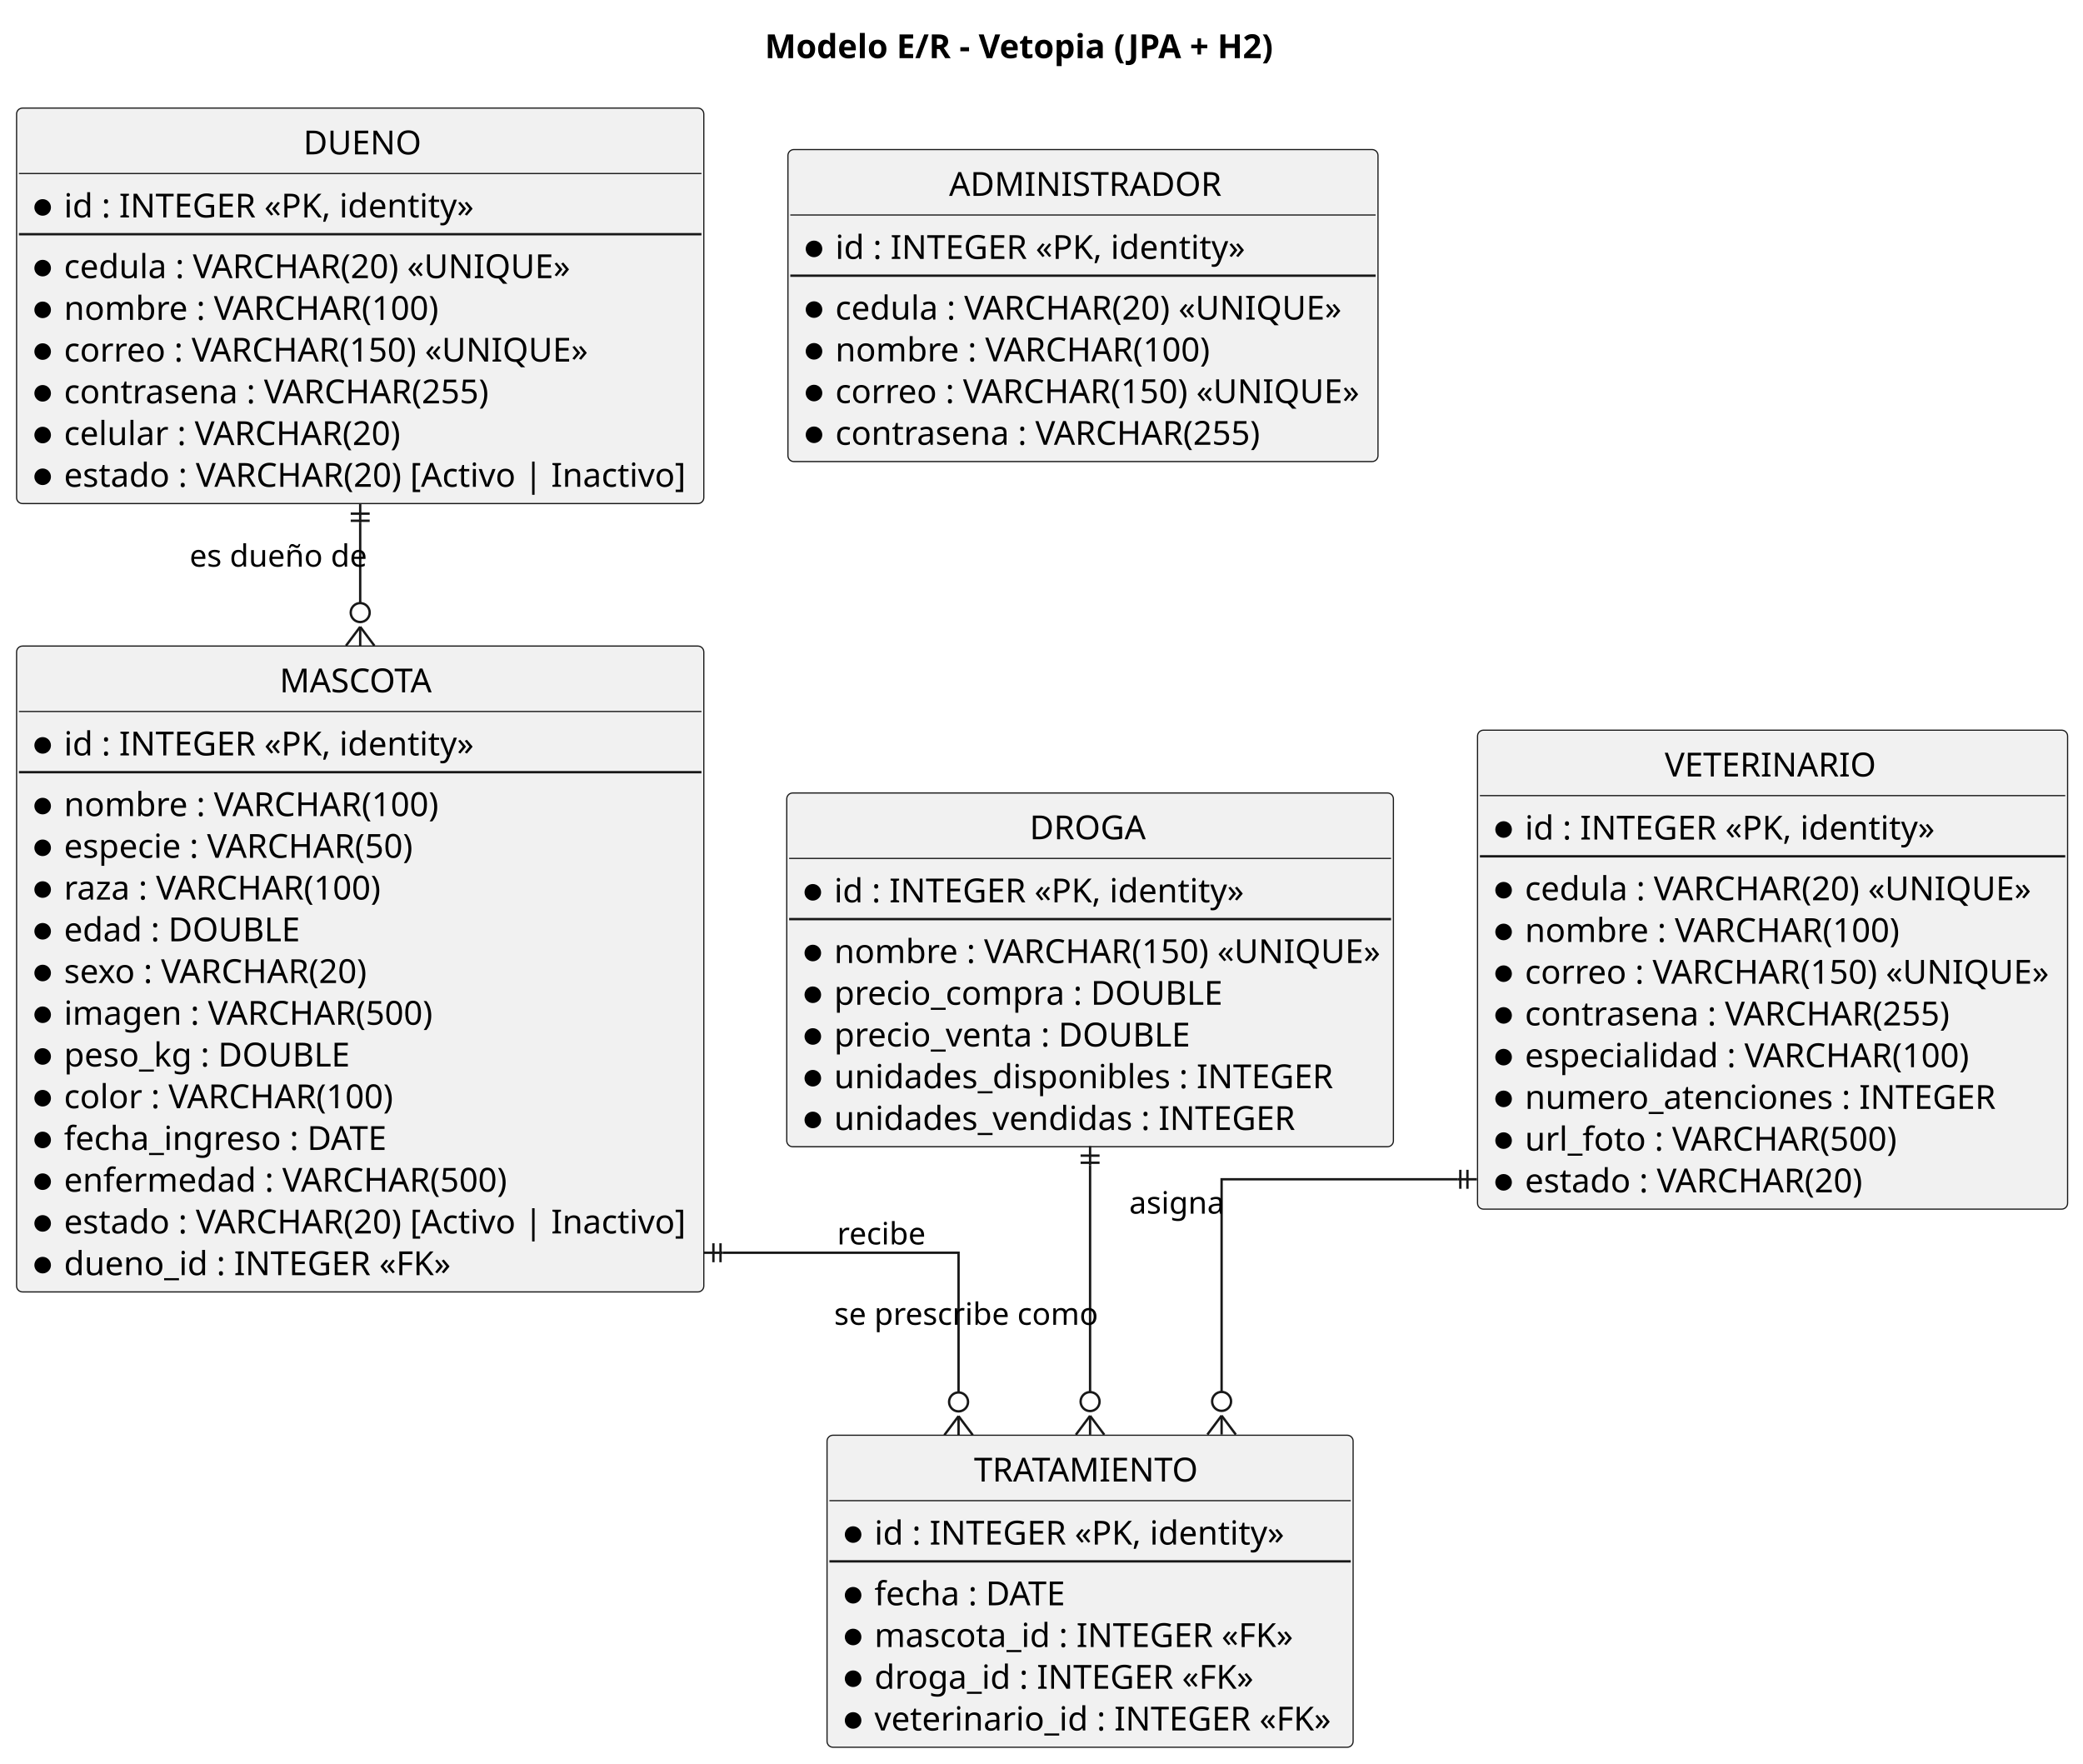
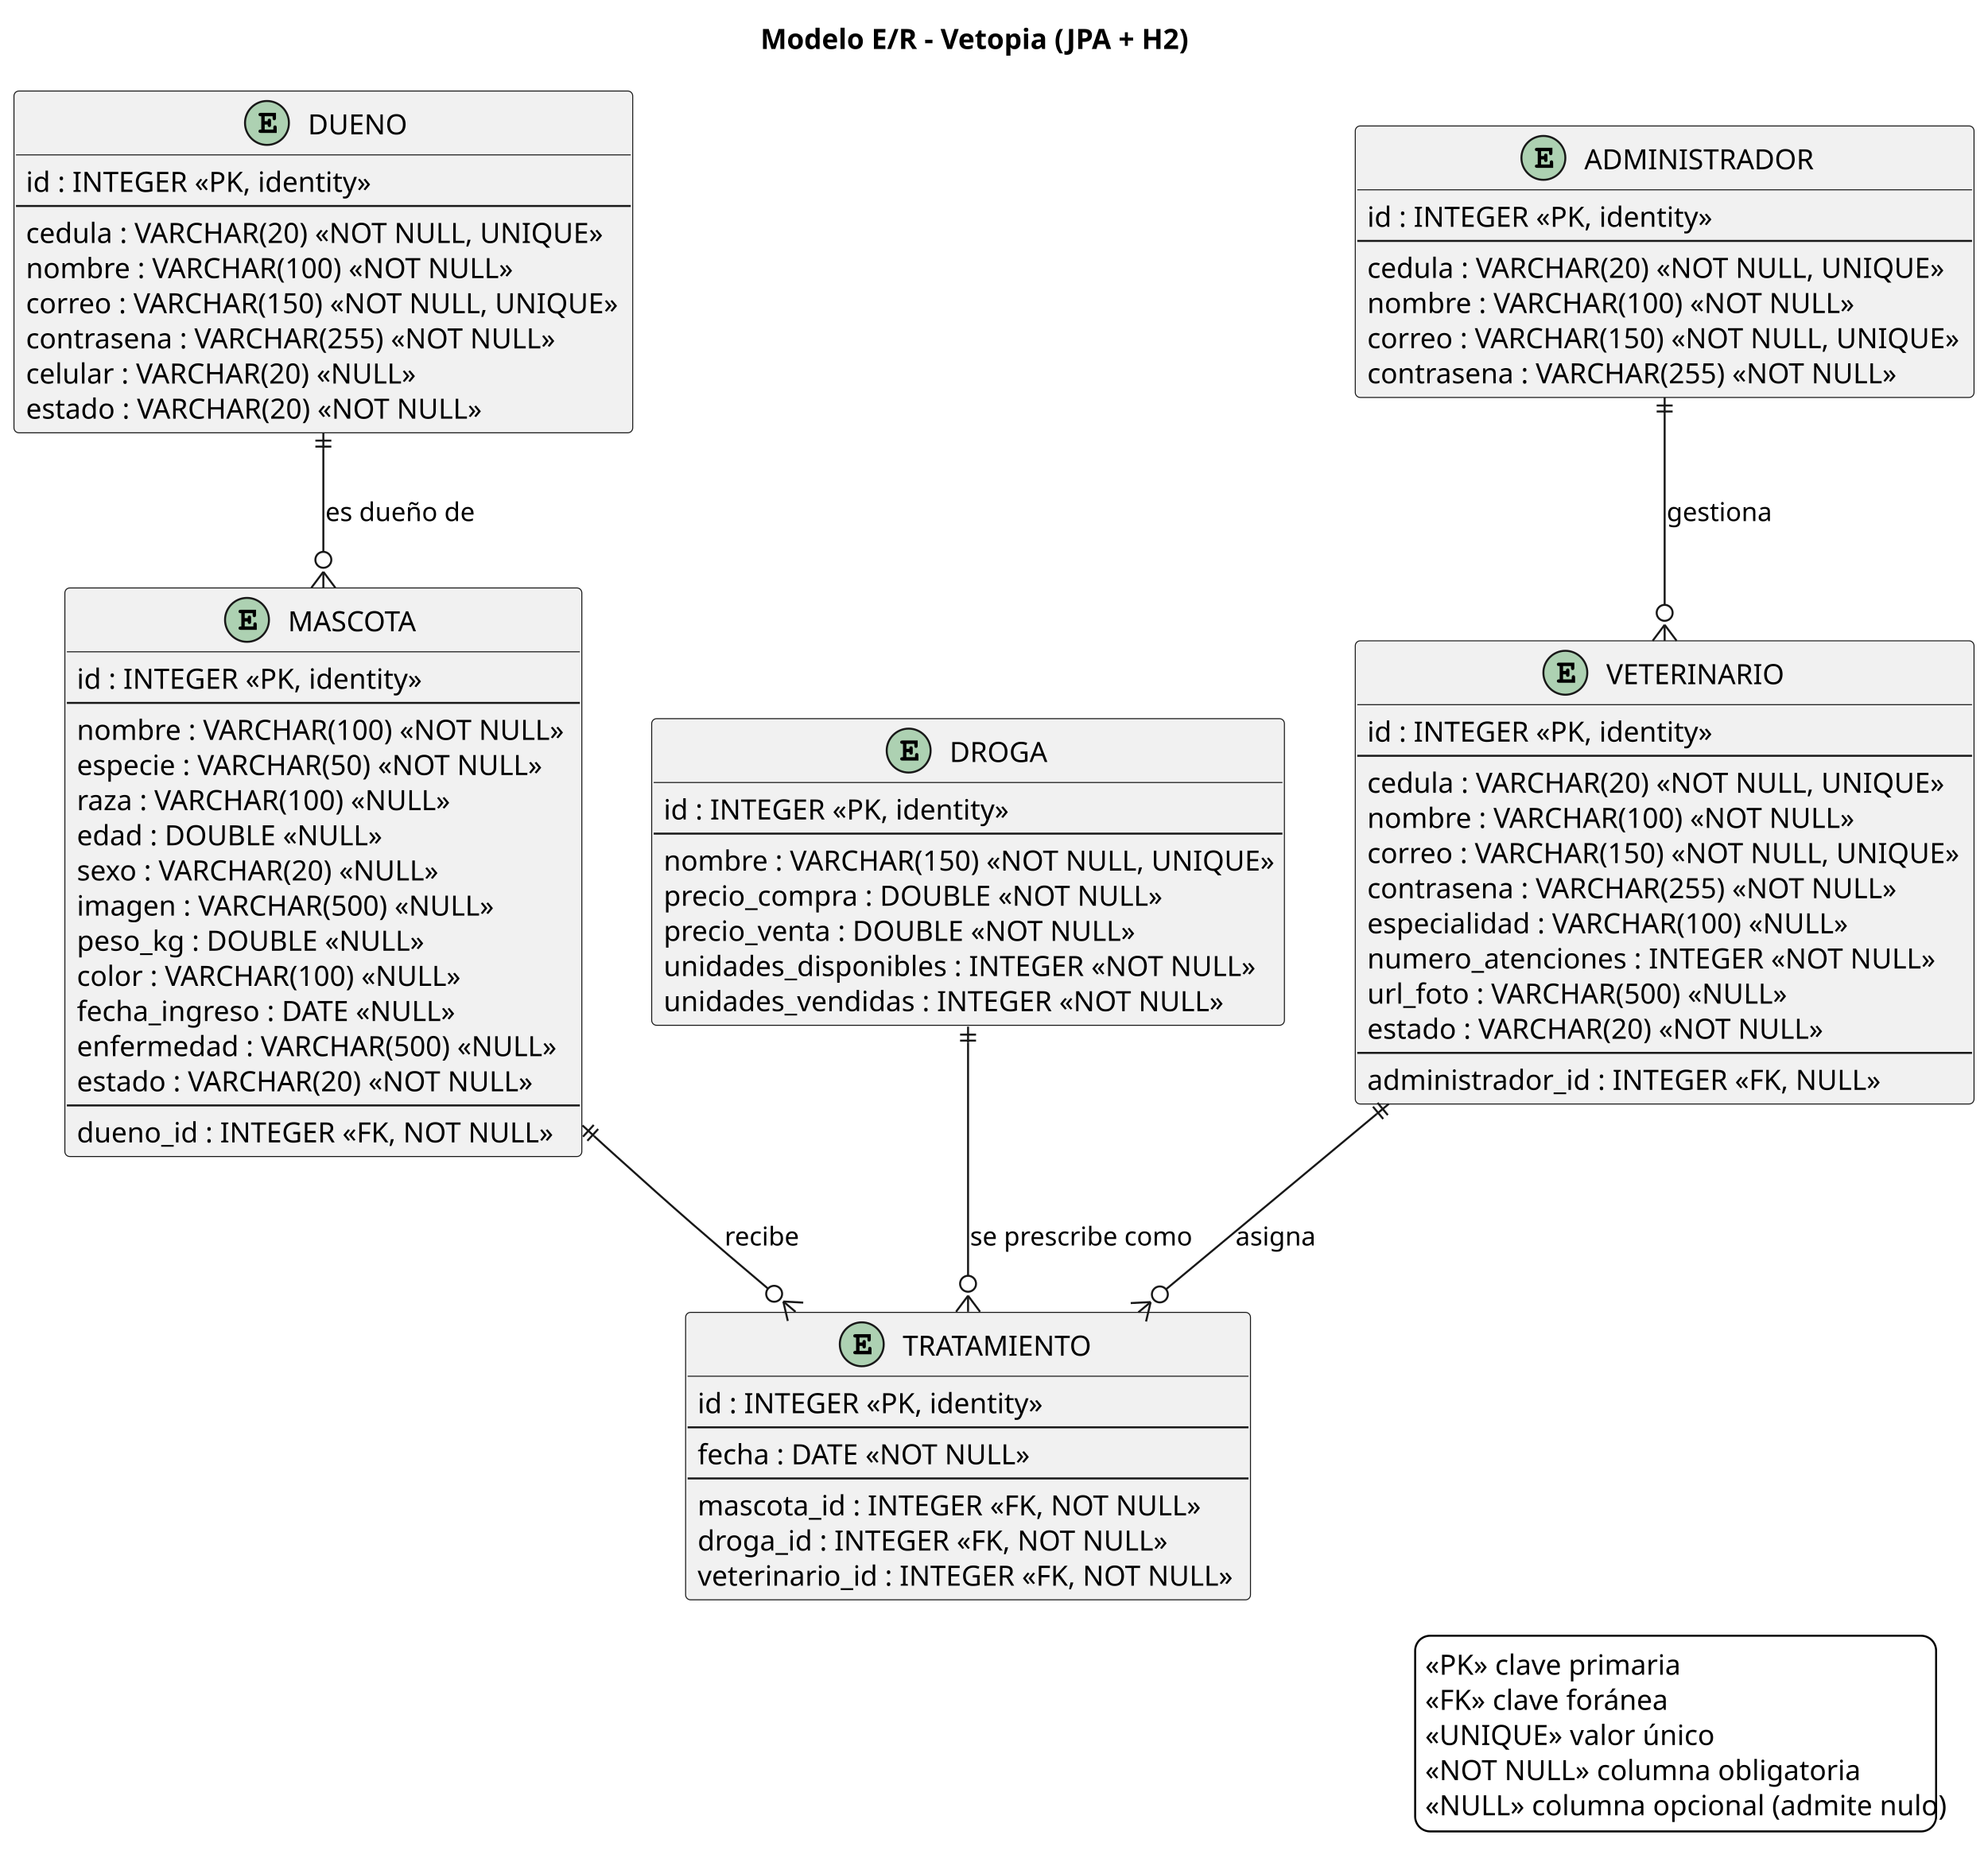
- <svg xmlns="http://www.w3.org/2000/svg" contentStyleType="text/css" height="744px" preserveAspectRatio="none" style="width:879px;height:744px;background:#FFFFFF;" version="1.1" viewBox="0 0 879 744" width="879px" zoomAndPan="magnify">
+ <svg xmlns="http://www.w3.org/2000/svg" contentStyleType="text/css" height="937px" preserveAspectRatio="none" style="width:996px;height:937px;background:#FFFFFF;" version="1.1" viewBox="0 0 996 937" width="996px" zoomAndPan="magnify">
  <defs />
  <g>
-     <text fill="#000000" font-family="sans-serif" font-size="14" font-weight="bold" lengthAdjust="spacing" textLength="220" x="322.75" y="24.533">Modelo E/R - Vetopia (JPA + H2)</text>
+     <text fill="#000000" font-family="sans-serif" font-size="14" font-weight="bold" lengthAdjust="spacing" textLength="220" x="381" y="24.533">Modelo E/R - Vetopia (JPA + H2)</text>
    <g id="elem_dueno">
-       <rect codeLine="11" fill="#F1F1F1" height="166.875" id="dueno" rx="2.5" ry="2.5" style="stroke:#181818;stroke-width:0.5;" width="290" x="7" y="45.609" />
-       <text fill="#000000" font-family="sans-serif" font-size="14" lengthAdjust="spacing" textLength="48" x="128" y="65.143">DUENO</text>
-       <line style="stroke:#181818;stroke-width:0.5;" x1="8" x2="296" y1="73.219" y2="73.219" />
-       <ellipse cx="18" cy="87.523" fill="#000000" rx="3" ry="3" style="stroke:#000000;stroke-width:1.0;" />
-       <text fill="#000000" font-family="sans-serif" font-size="14" lengthAdjust="spacing" textLength="174" x="27" y="91.752">id : INTEGER «PK, identity»</text>
-       <line style="stroke:#181818;stroke-width:1.0;" x1="8" x2="296" y1="98.828" y2="98.828" />
-       <ellipse cx="18" cy="113.133" fill="#000000" rx="3" ry="3" style="stroke:#000000;stroke-width:1.0;" />
-       <text fill="#000000" font-family="sans-serif" font-size="14" lengthAdjust="spacing" textLength="216" x="27" y="117.361">cedula : VARCHAR(20) «UNIQUE»</text>
-       <ellipse cx="18" cy="130.742" fill="#000000" rx="3" ry="3" style="stroke:#000000;stroke-width:1.0;" />
-       <text fill="#000000" font-family="sans-serif" font-size="14" lengthAdjust="spacing" textLength="160" x="27" y="134.971">nombre : VARCHAR(100)</text>
-       <ellipse cx="18" cy="148.352" fill="#000000" rx="3" ry="3" style="stroke:#000000;stroke-width:1.0;" />
-       <text fill="#000000" font-family="sans-serif" font-size="14" lengthAdjust="spacing" textLength="223" x="27" y="152.58">correo : VARCHAR(150) «UNIQUE»</text>
-       <ellipse cx="18" cy="165.961" fill="#000000" rx="3" ry="3" style="stroke:#000000;stroke-width:1.0;" />
-       <text fill="#000000" font-family="sans-serif" font-size="14" lengthAdjust="spacing" textLength="183" x="27" y="170.19">contrasena : VARCHAR(255)</text>
-       <ellipse cx="18" cy="183.57" fill="#000000" rx="3" ry="3" style="stroke:#000000;stroke-width:1.0;" />
-       <text fill="#000000" font-family="sans-serif" font-size="14" lengthAdjust="spacing" textLength="146" x="27" y="187.799">celular : VARCHAR(20)</text>
-       <ellipse cx="18" cy="201.18" fill="#000000" rx="3" ry="3" style="stroke:#000000;stroke-width:1.0;" />
-       <text fill="#000000" font-family="sans-serif" font-size="14" lengthAdjust="spacing" textLength="264" x="27" y="205.408">estado : VARCHAR(20)   [Activo | Inactivo]</text>
+       <rect codeLine="15" fill="#F1F1F1" height="171.266" id="dueno" rx="2.5" ry="2.5" style="stroke:#181818;stroke-width:0.5;" width="310" x="7" y="45.609" />
+       <ellipse cx="133.75" cy="61.609" fill="#ADD1B2" rx="11" ry="11" style="stroke:#181818;stroke-width:1.0;" />
+       <path d="M132.609,62.406 L132.609,64.906 L136.938,64.906 L136.938,63.984 Q136.938,63.375 137.172,63.109 Q137.422,62.844 137.797,62.844 Q138.172,62.844 138.406,63.109 Q138.641,63.375 138.641,63.984 L138.641,66.609 L130.641,66.609 Q130.016,66.609 129.75,66.375 Q129.5,66.141 129.5,65.75 Q129.5,65.375 129.766,65.141 Q130.031,64.906 130.641,64.906 L130.906,64.906 L130.906,58.25 L130.641,58.25 Q130.016,58.25 129.75,58.016 Q129.5,57.781 129.5,57.391 Q129.5,57.016 129.75,56.781 Q130.016,56.547 130.641,56.547 L138.266,56.547 L138.266,59.141 Q138.266,59.75 138.031,60.016 Q137.812,60.266 137.422,60.266 Q137.047,60.266 136.812,60.016 Q136.578,59.75 136.578,59.141 L136.578,58.25 L132.609,58.25 L132.609,60.703 L134.094,60.703 Q134.094,60.047 134.219,59.859 Q134.484,59.453 134.953,59.453 Q135.328,59.453 135.562,59.719 Q135.797,59.969 135.797,60.578 L135.797,62.547 Q135.797,63.094 135.672,63.281 Q135.406,63.672 134.953,63.672 Q134.484,63.672 134.219,63.266 Q134.094,63.078 134.094,62.406 L132.609,62.406 Z " fill="#000000" />
+       <text fill="#000000" font-family="sans-serif" font-size="14" lengthAdjust="spacing" textLength="48" x="154.25" y="67.338">DUENO</text>
+       <line style="stroke:#181818;stroke-width:0.5;" x1="8" x2="316" y1="77.609" y2="77.609" />
+       <text fill="#000000" font-family="sans-serif" font-size="14" lengthAdjust="spacing" textLength="174" x="13" y="96.143">id : INTEGER «PK, identity»</text>
+       <line style="stroke:#181818;stroke-width:1.0;" x1="8" x2="316" y1="103.219" y2="103.219" />
+       <text fill="#000000" font-family="sans-serif" font-size="14" lengthAdjust="spacing" textLength="291" x="13" y="121.752">cedula : VARCHAR(20) «NOT NULL, UNIQUE»</text>
+       <text fill="#000000" font-family="sans-serif" font-size="14" lengthAdjust="spacing" textLength="247" x="13" y="139.361">nombre : VARCHAR(100) «NOT NULL»</text>
+       <text fill="#000000" font-family="sans-serif" font-size="14" lengthAdjust="spacing" textLength="298" x="13" y="156.971">correo : VARCHAR(150) «NOT NULL, UNIQUE»</text>
+       <text fill="#000000" font-family="sans-serif" font-size="14" lengthAdjust="spacing" textLength="270" x="13" y="174.58">contrasena : VARCHAR(255) «NOT NULL»</text>
+       <text fill="#000000" font-family="sans-serif" font-size="14" lengthAdjust="spacing" textLength="200" x="13" y="192.19">celular : VARCHAR(20) «NULL»</text>
+       <text fill="#000000" font-family="sans-serif" font-size="14" lengthAdjust="spacing" textLength="234" x="13" y="209.799">estado : VARCHAR(20) «NOT NULL»</text>
    </g>
    <g id="elem_mascota">
-       <rect codeLine="22" fill="#F1F1F1" height="272.531" id="mascota" rx="2.5" ry="2.5" style="stroke:#181818;stroke-width:0.5;" width="290" x="7" y="272.609" />
-       <text fill="#000000" font-family="sans-serif" font-size="14" lengthAdjust="spacing" textLength="68" x="118" y="292.143">MASCOTA</text>
-       <line style="stroke:#181818;stroke-width:0.5;" x1="8" x2="296" y1="300.219" y2="300.219" />
-       <ellipse cx="18" cy="314.523" fill="#000000" rx="3" ry="3" style="stroke:#000000;stroke-width:1.0;" />
-       <text fill="#000000" font-family="sans-serif" font-size="14" lengthAdjust="spacing" textLength="174" x="27" y="318.752">id : INTEGER «PK, identity»</text>
-       <line style="stroke:#181818;stroke-width:1.0;" x1="8" x2="296" y1="325.828" y2="325.828" />
-       <ellipse cx="18" cy="340.133" fill="#000000" rx="3" ry="3" style="stroke:#000000;stroke-width:1.0;" />
-       <text fill="#000000" font-family="sans-serif" font-size="14" lengthAdjust="spacing" textLength="160" x="27" y="344.361">nombre : VARCHAR(100)</text>
-       <ellipse cx="18" cy="357.742" fill="#000000" rx="3" ry="3" style="stroke:#000000;stroke-width:1.0;" />
-       <text fill="#000000" font-family="sans-serif" font-size="14" lengthAdjust="spacing" textLength="153" x="27" y="361.971">especie : VARCHAR(50)</text>
-       <ellipse cx="18" cy="375.352" fill="#000000" rx="3" ry="3" style="stroke:#000000;stroke-width:1.0;" />
-       <text fill="#000000" font-family="sans-serif" font-size="14" lengthAdjust="spacing" textLength="139" x="27" y="379.58">raza : VARCHAR(100)</text>
-       <ellipse cx="18" cy="392.961" fill="#000000" rx="3" ry="3" style="stroke:#000000;stroke-width:1.0;" />
-       <text fill="#000000" font-family="sans-serif" font-size="14" lengthAdjust="spacing" textLength="100" x="27" y="397.19">edad : DOUBLE</text>
-       <ellipse cx="18" cy="410.57" fill="#000000" rx="3" ry="3" style="stroke:#000000;stroke-width:1.0;" />
-       <text fill="#000000" font-family="sans-serif" font-size="14" lengthAdjust="spacing" textLength="133" x="27" y="414.799">sexo : VARCHAR(20)</text>
-       <ellipse cx="18" cy="428.18" fill="#000000" rx="3" ry="3" style="stroke:#000000;stroke-width:1.0;" />
-       <text fill="#000000" font-family="sans-serif" font-size="14" lengthAdjust="spacing" textLength="158" x="27" y="432.408">imagen : VARCHAR(500)</text>
-       <ellipse cx="18" cy="445.789" fill="#000000" rx="3" ry="3" style="stroke:#000000;stroke-width:1.0;" />
-       <text fill="#000000" font-family="sans-serif" font-size="14" lengthAdjust="spacing" textLength="122" x="27" y="450.018">peso_kg : DOUBLE</text>
-       <ellipse cx="18" cy="463.398" fill="#000000" rx="3" ry="3" style="stroke:#000000;stroke-width:1.0;" />
-       <text fill="#000000" font-family="sans-serif" font-size="14" lengthAdjust="spacing" textLength="143" x="27" y="467.627">color : VARCHAR(100)</text>
-       <ellipse cx="18" cy="481.008" fill="#000000" rx="3" ry="3" style="stroke:#000000;stroke-width:1.0;" />
-       <text fill="#000000" font-family="sans-serif" font-size="14" lengthAdjust="spacing" textLength="139" x="27" y="485.236">fecha_ingreso : DATE</text>
-       <ellipse cx="18" cy="498.617" fill="#000000" rx="3" ry="3" style="stroke:#000000;stroke-width:1.0;" />
-       <text fill="#000000" font-family="sans-serif" font-size="14" lengthAdjust="spacing" textLength="188" x="27" y="502.846">enfermedad : VARCHAR(500)</text>
-       <ellipse cx="18" cy="516.227" fill="#000000" rx="3" ry="3" style="stroke:#000000;stroke-width:1.0;" />
-       <text fill="#000000" font-family="sans-serif" font-size="14" lengthAdjust="spacing" textLength="264" x="27" y="520.455">estado : VARCHAR(20)   [Activo | Inactivo]</text>
-       <ellipse cx="18" cy="533.836" fill="#000000" rx="3" ry="3" style="stroke:#000000;stroke-width:1.0;" />
-       <text fill="#000000" font-family="sans-serif" font-size="14" lengthAdjust="spacing" textLength="169" x="27" y="538.064">dueno_id : INTEGER «FK»</text>
+       <rect codeLine="26" fill="#F1F1F1" height="284.922" id="mascota" rx="2.5" ry="2.5" style="stroke:#181818;stroke-width:0.5;" width="259" x="32.5" y="294.609" />
+       <ellipse cx="123.75" cy="310.609" fill="#ADD1B2" rx="11" ry="11" style="stroke:#181818;stroke-width:1.0;" />
+       <path d="M122.609,311.406 L122.609,313.906 L126.938,313.906 L126.938,312.984 Q126.938,312.375 127.172,312.109 Q127.422,311.844 127.797,311.844 Q128.172,311.844 128.406,312.109 Q128.641,312.375 128.641,312.984 L128.641,315.609 L120.641,315.609 Q120.016,315.609 119.75,315.375 Q119.5,315.141 119.5,314.75 Q119.5,314.375 119.766,314.141 Q120.031,313.906 120.641,313.906 L120.906,313.906 L120.906,307.25 L120.641,307.25 Q120.016,307.25 119.75,307.016 Q119.5,306.781 119.5,306.391 Q119.5,306.016 119.75,305.781 Q120.016,305.547 120.641,305.547 L128.266,305.547 L128.266,308.141 Q128.266,308.75 128.031,309.016 Q127.812,309.266 127.422,309.266 Q127.047,309.266 126.812,309.016 Q126.578,308.75 126.578,308.141 L126.578,307.25 L122.609,307.25 L122.609,309.703 L124.094,309.703 Q124.094,309.047 124.219,308.859 Q124.484,308.453 124.953,308.453 Q125.328,308.453 125.562,308.719 Q125.797,308.969 125.797,309.578 L125.797,311.547 Q125.797,312.094 125.672,312.281 Q125.406,312.672 124.953,312.672 Q124.484,312.672 124.219,312.266 Q124.094,312.078 124.094,311.406 L122.609,311.406 Z " fill="#000000" />
+       <text fill="#000000" font-family="sans-serif" font-size="14" lengthAdjust="spacing" textLength="68" x="144.25" y="316.338">MASCOTA</text>
+       <line style="stroke:#181818;stroke-width:0.5;" x1="33.5" x2="290.5" y1="326.609" y2="326.609" />
+       <text fill="#000000" font-family="sans-serif" font-size="14" lengthAdjust="spacing" textLength="174" x="38.5" y="345.143">id : INTEGER «PK, identity»</text>
+       <line style="stroke:#181818;stroke-width:1.0;" x1="33.5" x2="290.5" y1="352.219" y2="352.219" />
+       <text fill="#000000" font-family="sans-serif" font-size="14" lengthAdjust="spacing" textLength="247" x="38.5" y="370.752">nombre : VARCHAR(100) «NOT NULL»</text>
+       <text fill="#000000" font-family="sans-serif" font-size="14" lengthAdjust="spacing" textLength="240" x="38.5" y="388.361">especie : VARCHAR(50) «NOT NULL»</text>
+       <text fill="#000000" font-family="sans-serif" font-size="14" lengthAdjust="spacing" textLength="193" x="38.5" y="405.971">raza : VARCHAR(100) «NULL»</text>
+       <text fill="#000000" font-family="sans-serif" font-size="14" lengthAdjust="spacing" textLength="154" x="38.5" y="423.58">edad : DOUBLE «NULL»</text>
+       <text fill="#000000" font-family="sans-serif" font-size="14" lengthAdjust="spacing" textLength="187" x="38.5" y="441.19">sexo : VARCHAR(20) «NULL»</text>
+       <text fill="#000000" font-family="sans-serif" font-size="14" lengthAdjust="spacing" textLength="212" x="38.5" y="458.799">imagen : VARCHAR(500) «NULL»</text>
+       <text fill="#000000" font-family="sans-serif" font-size="14" lengthAdjust="spacing" textLength="176" x="38.5" y="476.408">peso_kg : DOUBLE «NULL»</text>
+       <text fill="#000000" font-family="sans-serif" font-size="14" lengthAdjust="spacing" textLength="197" x="38.5" y="494.018">color : VARCHAR(100) «NULL»</text>
+       <text fill="#000000" font-family="sans-serif" font-size="14" lengthAdjust="spacing" textLength="193" x="38.5" y="511.627">fecha_ingreso : DATE «NULL»</text>
+       <text fill="#000000" font-family="sans-serif" font-size="14" lengthAdjust="spacing" textLength="242" x="38.5" y="529.236">enfermedad : VARCHAR(500) «NULL»</text>
+       <text fill="#000000" font-family="sans-serif" font-size="14" lengthAdjust="spacing" textLength="234" x="38.5" y="546.846">estado : VARCHAR(20) «NOT NULL»</text>
+       <line style="stroke:#181818;stroke-width:1.0;" x1="33.5" x2="290.5" y1="553.922" y2="553.922" />
+       <text fill="#000000" font-family="sans-serif" font-size="14" lengthAdjust="spacing" textLength="244" x="38.5" y="572.455">dueno_id : INTEGER «FK, NOT NULL»</text>
    </g>
    <g id="elem_tratamiento">
-       <rect codeLine="39" fill="#F1F1F1" height="131.656" id="tratamiento" rx="2.5" ry="2.5" style="stroke:#181818;stroke-width:0.5;" width="222" x="349" y="605.609" />
-       <text fill="#000000" font-family="sans-serif" font-size="14" lengthAdjust="spacing" textLength="98" x="411" y="625.143">TRATAMIENTO</text>
-       <line style="stroke:#181818;stroke-width:0.5;" x1="350" x2="570" y1="633.219" y2="633.219" />
-       <ellipse cx="360" cy="647.523" fill="#000000" rx="3" ry="3" style="stroke:#000000;stroke-width:1.0;" />
-       <text fill="#000000" font-family="sans-serif" font-size="14" lengthAdjust="spacing" textLength="174" x="369" y="651.752">id : INTEGER «PK, identity»</text>
-       <line style="stroke:#181818;stroke-width:1.0;" x1="350" x2="570" y1="658.828" y2="658.828" />
-       <ellipse cx="360" cy="673.133" fill="#000000" rx="3" ry="3" style="stroke:#000000;stroke-width:1.0;" />
-       <text fill="#000000" font-family="sans-serif" font-size="14" lengthAdjust="spacing" textLength="84" x="369" y="677.361">fecha : DATE</text>
-       <ellipse cx="360" cy="690.742" fill="#000000" rx="3" ry="3" style="stroke:#000000;stroke-width:1.0;" />
-       <text fill="#000000" font-family="sans-serif" font-size="14" lengthAdjust="spacing" textLength="182" x="369" y="694.971">mascota_id : INTEGER «FK»</text>
-       <ellipse cx="360" cy="708.352" fill="#000000" rx="3" ry="3" style="stroke:#000000;stroke-width:1.0;" />
-       <text fill="#000000" font-family="sans-serif" font-size="14" lengthAdjust="spacing" textLength="166" x="369" y="712.58">droga_id : INTEGER «FK»</text>
-       <ellipse cx="360" cy="725.961" fill="#000000" rx="3" ry="3" style="stroke:#000000;stroke-width:1.0;" />
-       <text fill="#000000" font-family="sans-serif" font-size="14" lengthAdjust="spacing" textLength="196" x="369" y="730.189">veterinario_id : INTEGER «FK»</text>
+       <rect codeLine="44" fill="#F1F1F1" height="144.047" id="tratamiento" rx="2.5" ry="2.5" style="stroke:#181818;stroke-width:0.5;" width="283" x="343.5" y="657.609" />
+       <ellipse cx="431.75" cy="673.609" fill="#ADD1B2" rx="11" ry="11" style="stroke:#181818;stroke-width:1.0;" />
+       <path d="M430.609,674.406 L430.609,676.906 L434.938,676.906 L434.938,675.984 Q434.938,675.375 435.172,675.109 Q435.422,674.844 435.797,674.844 Q436.172,674.844 436.406,675.109 Q436.641,675.375 436.641,675.984 L436.641,678.609 L428.641,678.609 Q428.016,678.609 427.75,678.375 Q427.5,678.141 427.5,677.75 Q427.5,677.375 427.766,677.141 Q428.031,676.906 428.641,676.906 L428.906,676.906 L428.906,670.25 L428.641,670.25 Q428.016,670.25 427.75,670.016 Q427.5,669.781 427.5,669.391 Q427.5,669.016 427.75,668.781 Q428.016,668.547 428.641,668.547 L436.266,668.547 L436.266,671.141 Q436.266,671.75 436.031,672.016 Q435.812,672.266 435.422,672.266 Q435.047,672.266 434.812,672.016 Q434.578,671.75 434.578,671.141 L434.578,670.25 L430.609,670.25 L430.609,672.703 L432.094,672.703 Q432.094,672.047 432.219,671.859 Q432.484,671.453 432.953,671.453 Q433.328,671.453 433.562,671.719 Q433.797,671.969 433.797,672.578 L433.797,674.547 Q433.797,675.094 433.672,675.281 Q433.406,675.672 432.953,675.672 Q432.484,675.672 432.219,675.266 Q432.094,675.078 432.094,674.406 L430.609,674.406 Z " fill="#000000" />
+       <text fill="#000000" font-family="sans-serif" font-size="14" lengthAdjust="spacing" textLength="98" x="452.25" y="679.338">TRATAMIENTO</text>
+       <line style="stroke:#181818;stroke-width:0.5;" x1="344.5" x2="625.5" y1="689.609" y2="689.609" />
+       <text fill="#000000" font-family="sans-serif" font-size="14" lengthAdjust="spacing" textLength="174" x="349.5" y="708.143">id : INTEGER «PK, identity»</text>
+       <line style="stroke:#181818;stroke-width:1.0;" x1="344.5" x2="625.5" y1="715.219" y2="715.219" />
+       <text fill="#000000" font-family="sans-serif" font-size="14" lengthAdjust="spacing" textLength="171" x="349.5" y="733.752">fecha : DATE «NOT NULL»</text>
+       <line style="stroke:#181818;stroke-width:1.0;" x1="344.5" x2="625.5" y1="740.828" y2="740.828" />
+       <text fill="#000000" font-family="sans-serif" font-size="14" lengthAdjust="spacing" textLength="257" x="349.5" y="759.361">mascota_id : INTEGER «FK, NOT NULL»</text>
+       <text fill="#000000" font-family="sans-serif" font-size="14" lengthAdjust="spacing" textLength="241" x="349.5" y="776.971">droga_id : INTEGER «FK, NOT NULL»</text>
+       <text fill="#000000" font-family="sans-serif" font-size="14" lengthAdjust="spacing" textLength="271" x="349.5" y="794.58">veterinario_id : INTEGER «FK, NOT NULL»</text>
    </g>
    <g id="elem_droga">
-       <rect codeLine="48" fill="#F1F1F1" height="149.266" id="droga" rx="2.5" ry="2.5" style="stroke:#181818;stroke-width:0.5;" width="256" x="332" y="334.609" />
-       <text fill="#000000" font-family="sans-serif" font-size="14" lengthAdjust="spacing" textLength="51" x="434.5" y="354.143">DROGA</text>
-       <line style="stroke:#181818;stroke-width:0.5;" x1="333" x2="587" y1="362.219" y2="362.219" />
-       <ellipse cx="343" cy="376.523" fill="#000000" rx="3" ry="3" style="stroke:#000000;stroke-width:1.0;" />
-       <text fill="#000000" font-family="sans-serif" font-size="14" lengthAdjust="spacing" textLength="174" x="352" y="380.752">id : INTEGER «PK, identity»</text>
-       <line style="stroke:#181818;stroke-width:1.0;" x1="333" x2="587" y1="387.828" y2="387.828" />
-       <ellipse cx="343" cy="402.133" fill="#000000" rx="3" ry="3" style="stroke:#000000;stroke-width:1.0;" />
-       <text fill="#000000" font-family="sans-serif" font-size="14" lengthAdjust="spacing" textLength="230" x="352" y="406.361">nombre : VARCHAR(150) «UNIQUE»</text>
-       <ellipse cx="343" cy="419.742" fill="#000000" rx="3" ry="3" style="stroke:#000000;stroke-width:1.0;" />
-       <text fill="#000000" font-family="sans-serif" font-size="14" lengthAdjust="spacing" textLength="162" x="352" y="423.971">precio_compra : DOUBLE</text>
-       <ellipse cx="343" cy="437.352" fill="#000000" rx="3" ry="3" style="stroke:#000000;stroke-width:1.0;" />
-       <text fill="#000000" font-family="sans-serif" font-size="14" lengthAdjust="spacing" textLength="150" x="352" y="441.58">precio_venta : DOUBLE</text>
-       <ellipse cx="343" cy="454.961" fill="#000000" rx="3" ry="3" style="stroke:#000000;stroke-width:1.0;" />
-       <text fill="#000000" font-family="sans-serif" font-size="14" lengthAdjust="spacing" textLength="209" x="352" y="459.19">unidades_disponibles : INTEGER</text>
-       <ellipse cx="343" cy="472.57" fill="#000000" rx="3" ry="3" style="stroke:#000000;stroke-width:1.0;" />
-       <text fill="#000000" font-family="sans-serif" font-size="14" lengthAdjust="spacing" textLength="195" x="352" y="476.799">unidades_vendidas : INTEGER</text>
+       <rect codeLine="54" fill="#F1F1F1" height="153.656" id="droga" rx="2.5" ry="2.5" style="stroke:#181818;stroke-width:0.5;" width="317" x="326.5" y="360.109" />
+       <ellipse cx="455.25" cy="376.109" fill="#ADD1B2" rx="11" ry="11" style="stroke:#181818;stroke-width:1.0;" />
+       <path d="M454.109,376.906 L454.109,379.406 L458.438,379.406 L458.438,378.484 Q458.438,377.875 458.672,377.609 Q458.922,377.344 459.297,377.344 Q459.672,377.344 459.906,377.609 Q460.141,377.875 460.141,378.484 L460.141,381.109 L452.141,381.109 Q451.516,381.109 451.25,380.875 Q451,380.641 451,380.25 Q451,379.875 451.266,379.641 Q451.531,379.406 452.141,379.406 L452.406,379.406 L452.406,372.75 L452.141,372.75 Q451.516,372.75 451.25,372.516 Q451,372.281 451,371.891 Q451,371.516 451.25,371.281 Q451.516,371.047 452.141,371.047 L459.766,371.047 L459.766,373.641 Q459.766,374.25 459.531,374.516 Q459.312,374.766 458.922,374.766 Q458.547,374.766 458.312,374.516 Q458.078,374.25 458.078,373.641 L458.078,372.75 L454.109,372.75 L454.109,375.203 L455.594,375.203 Q455.594,374.547 455.719,374.359 Q455.984,373.953 456.453,373.953 Q456.828,373.953 457.062,374.219 Q457.297,374.469 457.297,375.078 L457.297,377.047 Q457.297,377.594 457.172,377.781 Q456.906,378.172 456.453,378.172 Q455.984,378.172 455.719,377.766 Q455.594,377.578 455.594,376.906 L454.109,376.906 Z " fill="#000000" />
+       <text fill="#000000" font-family="sans-serif" font-size="14" lengthAdjust="spacing" textLength="51" x="475.75" y="381.838">DROGA</text>
+       <line style="stroke:#181818;stroke-width:0.5;" x1="327.5" x2="642.5" y1="392.109" y2="392.109" />
+       <text fill="#000000" font-family="sans-serif" font-size="14" lengthAdjust="spacing" textLength="174" x="332.5" y="410.643">id : INTEGER «PK, identity»</text>
+       <line style="stroke:#181818;stroke-width:1.0;" x1="327.5" x2="642.5" y1="417.719" y2="417.719" />
+       <text fill="#000000" font-family="sans-serif" font-size="14" lengthAdjust="spacing" textLength="305" x="332.5" y="436.252">nombre : VARCHAR(150) «NOT NULL, UNIQUE»</text>
+       <text fill="#000000" font-family="sans-serif" font-size="14" lengthAdjust="spacing" textLength="249" x="332.5" y="453.861">precio_compra : DOUBLE «NOT NULL»</text>
+       <text fill="#000000" font-family="sans-serif" font-size="14" lengthAdjust="spacing" textLength="237" x="332.5" y="471.471">precio_venta : DOUBLE «NOT NULL»</text>
+       <text fill="#000000" font-family="sans-serif" font-size="14" lengthAdjust="spacing" textLength="296" x="332.5" y="489.08">unidades_disponibles : INTEGER «NOT NULL»</text>
+       <text fill="#000000" font-family="sans-serif" font-size="14" lengthAdjust="spacing" textLength="282" x="332.5" y="506.69">unidades_vendidas : INTEGER «NOT NULL»</text>
    </g>
    <g id="elem_veterinario">
-       <rect codeLine="58" fill="#F1F1F1" height="202.094" id="veterinario" rx="2.5" ry="2.5" style="stroke:#181818;stroke-width:0.5;" width="249" x="623.5" y="308.109" />
-       <text fill="#000000" font-family="sans-serif" font-size="14" lengthAdjust="spacing" textLength="91" x="702.5" y="327.643">VETERINARIO</text>
-       <line style="stroke:#181818;stroke-width:0.5;" x1="624.5" x2="871.5" y1="335.719" y2="335.719" />
-       <ellipse cx="634.5" cy="350.023" fill="#000000" rx="3" ry="3" style="stroke:#000000;stroke-width:1.0;" />
-       <text fill="#000000" font-family="sans-serif" font-size="14" lengthAdjust="spacing" textLength="174" x="643.5" y="354.252">id : INTEGER «PK, identity»</text>
-       <line style="stroke:#181818;stroke-width:1.0;" x1="624.5" x2="871.5" y1="361.328" y2="361.328" />
-       <ellipse cx="634.5" cy="375.633" fill="#000000" rx="3" ry="3" style="stroke:#000000;stroke-width:1.0;" />
-       <text fill="#000000" font-family="sans-serif" font-size="14" lengthAdjust="spacing" textLength="216" x="643.5" y="379.861">cedula : VARCHAR(20) «UNIQUE»</text>
-       <ellipse cx="634.5" cy="393.242" fill="#000000" rx="3" ry="3" style="stroke:#000000;stroke-width:1.0;" />
-       <text fill="#000000" font-family="sans-serif" font-size="14" lengthAdjust="spacing" textLength="160" x="643.5" y="397.471">nombre : VARCHAR(100)</text>
-       <ellipse cx="634.5" cy="410.852" fill="#000000" rx="3" ry="3" style="stroke:#000000;stroke-width:1.0;" />
-       <text fill="#000000" font-family="sans-serif" font-size="14" lengthAdjust="spacing" textLength="223" x="643.5" y="415.08">correo : VARCHAR(150) «UNIQUE»</text>
-       <ellipse cx="634.5" cy="428.461" fill="#000000" rx="3" ry="3" style="stroke:#000000;stroke-width:1.0;" />
-       <text fill="#000000" font-family="sans-serif" font-size="14" lengthAdjust="spacing" textLength="183" x="643.5" y="432.69">contrasena : VARCHAR(255)</text>
-       <ellipse cx="634.5" cy="446.07" fill="#000000" rx="3" ry="3" style="stroke:#000000;stroke-width:1.0;" />
-       <text fill="#000000" font-family="sans-serif" font-size="14" lengthAdjust="spacing" textLength="191" x="643.5" y="450.299">especialidad : VARCHAR(100)</text>
-       <ellipse cx="634.5" cy="463.68" fill="#000000" rx="3" ry="3" style="stroke:#000000;stroke-width:1.0;" />
-       <text fill="#000000" font-family="sans-serif" font-size="14" lengthAdjust="spacing" textLength="197" x="643.5" y="467.908">numero_atenciones : INTEGER</text>
-       <ellipse cx="634.5" cy="481.289" fill="#000000" rx="3" ry="3" style="stroke:#000000;stroke-width:1.0;" />
-       <text fill="#000000" font-family="sans-serif" font-size="14" lengthAdjust="spacing" textLength="160" x="643.5" y="485.518">url_foto : VARCHAR(500)</text>
-       <ellipse cx="634.5" cy="498.898" fill="#000000" rx="3" ry="3" style="stroke:#000000;stroke-width:1.0;" />
-       <text fill="#000000" font-family="sans-serif" font-size="14" lengthAdjust="spacing" textLength="147" x="643.5" y="503.127">estado : VARCHAR(20)</text>
+       <rect codeLine="64" fill="#F1F1F1" height="232.094" id="veterinario" rx="2.5" ry="2.5" style="stroke:#181818;stroke-width:0.5;" width="310" x="679" y="321.109" />
+       <ellipse cx="784.25" cy="337.109" fill="#ADD1B2" rx="11" ry="11" style="stroke:#181818;stroke-width:1.0;" />
+       <path d="M783.109,337.906 L783.109,340.406 L787.438,340.406 L787.438,339.484 Q787.438,338.875 787.672,338.609 Q787.922,338.344 788.297,338.344 Q788.672,338.344 788.906,338.609 Q789.141,338.875 789.141,339.484 L789.141,342.109 L781.141,342.109 Q780.516,342.109 780.25,341.875 Q780,341.641 780,341.25 Q780,340.875 780.266,340.641 Q780.531,340.406 781.141,340.406 L781.406,340.406 L781.406,333.75 L781.141,333.75 Q780.516,333.75 780.25,333.516 Q780,333.281 780,332.891 Q780,332.516 780.25,332.281 Q780.516,332.047 781.141,332.047 L788.766,332.047 L788.766,334.641 Q788.766,335.25 788.531,335.516 Q788.312,335.766 787.922,335.766 Q787.547,335.766 787.312,335.516 Q787.078,335.25 787.078,334.641 L787.078,333.75 L783.109,333.75 L783.109,336.203 L784.594,336.203 Q784.594,335.547 784.719,335.359 Q784.984,334.953 785.453,334.953 Q785.828,334.953 786.062,335.219 Q786.297,335.469 786.297,336.078 L786.297,338.047 Q786.297,338.594 786.172,338.781 Q785.906,339.172 785.453,339.172 Q784.984,339.172 784.719,338.766 Q784.594,338.578 784.594,337.906 L783.109,337.906 Z " fill="#000000" />
+       <text fill="#000000" font-family="sans-serif" font-size="14" lengthAdjust="spacing" textLength="91" x="804.75" y="342.838">VETERINARIO</text>
+       <line style="stroke:#181818;stroke-width:0.5;" x1="680" x2="988" y1="353.109" y2="353.109" />
+       <text fill="#000000" font-family="sans-serif" font-size="14" lengthAdjust="spacing" textLength="174" x="685" y="371.643">id : INTEGER «PK, identity»</text>
+       <line style="stroke:#181818;stroke-width:1.0;" x1="680" x2="988" y1="378.719" y2="378.719" />
+       <text fill="#000000" font-family="sans-serif" font-size="14" lengthAdjust="spacing" textLength="291" x="685" y="397.252">cedula : VARCHAR(20) «NOT NULL, UNIQUE»</text>
+       <text fill="#000000" font-family="sans-serif" font-size="14" lengthAdjust="spacing" textLength="247" x="685" y="414.861">nombre : VARCHAR(100) «NOT NULL»</text>
+       <text fill="#000000" font-family="sans-serif" font-size="14" lengthAdjust="spacing" textLength="298" x="685" y="432.471">correo : VARCHAR(150) «NOT NULL, UNIQUE»</text>
+       <text fill="#000000" font-family="sans-serif" font-size="14" lengthAdjust="spacing" textLength="270" x="685" y="450.08">contrasena : VARCHAR(255) «NOT NULL»</text>
+       <text fill="#000000" font-family="sans-serif" font-size="14" lengthAdjust="spacing" textLength="245" x="685" y="467.69">especialidad : VARCHAR(100) «NULL»</text>
+       <text fill="#000000" font-family="sans-serif" font-size="14" lengthAdjust="spacing" textLength="284" x="685" y="485.299">numero_atenciones : INTEGER «NOT NULL»</text>
+       <text fill="#000000" font-family="sans-serif" font-size="14" lengthAdjust="spacing" textLength="214" x="685" y="502.908">url_foto : VARCHAR(500) «NULL»</text>
+       <text fill="#000000" font-family="sans-serif" font-size="14" lengthAdjust="spacing" textLength="234" x="685" y="520.518">estado : VARCHAR(20) «NOT NULL»</text>
+       <line style="stroke:#181818;stroke-width:1.0;" x1="680" x2="988" y1="527.594" y2="527.594" />
+       <text fill="#000000" font-family="sans-serif" font-size="14" lengthAdjust="spacing" textLength="257" x="685" y="546.127">administrador_id : INTEGER «FK, NULL»</text>
    </g>
    <g id="elem_administrador">
-       <rect codeLine="71" fill="#F1F1F1" height="131.656" id="administrador" rx="2.5" ry="2.5" style="stroke:#181818;stroke-width:0.5;" width="249" x="332.5" y="63.109" />
-       <text fill="#000000" font-family="sans-serif" font-size="14" lengthAdjust="spacing" textLength="113" x="400.5" y="82.643">ADMINISTRADOR</text>
-       <line style="stroke:#181818;stroke-width:0.5;" x1="333.5" x2="580.5" y1="90.719" y2="90.719" />
-       <ellipse cx="343.5" cy="105.023" fill="#000000" rx="3" ry="3" style="stroke:#000000;stroke-width:1.0;" />
-       <text fill="#000000" font-family="sans-serif" font-size="14" lengthAdjust="spacing" textLength="174" x="352.5" y="109.252">id : INTEGER «PK, identity»</text>
-       <line style="stroke:#181818;stroke-width:1.0;" x1="333.5" x2="580.5" y1="116.328" y2="116.328" />
-       <ellipse cx="343.5" cy="130.633" fill="#000000" rx="3" ry="3" style="stroke:#000000;stroke-width:1.0;" />
-       <text fill="#000000" font-family="sans-serif" font-size="14" lengthAdjust="spacing" textLength="216" x="352.5" y="134.861">cedula : VARCHAR(20) «UNIQUE»</text>
-       <ellipse cx="343.5" cy="148.242" fill="#000000" rx="3" ry="3" style="stroke:#000000;stroke-width:1.0;" />
-       <text fill="#000000" font-family="sans-serif" font-size="14" lengthAdjust="spacing" textLength="160" x="352.5" y="152.471">nombre : VARCHAR(100)</text>
-       <ellipse cx="343.5" cy="165.852" fill="#000000" rx="3" ry="3" style="stroke:#000000;stroke-width:1.0;" />
-       <text fill="#000000" font-family="sans-serif" font-size="14" lengthAdjust="spacing" textLength="223" x="352.5" y="170.08">correo : VARCHAR(150) «UNIQUE»</text>
-       <ellipse cx="343.5" cy="183.461" fill="#000000" rx="3" ry="3" style="stroke:#000000;stroke-width:1.0;" />
-       <text fill="#000000" font-family="sans-serif" font-size="14" lengthAdjust="spacing" textLength="183" x="352.5" y="187.69">contrasena : VARCHAR(255)</text>
+       <rect codeLine="79" fill="#F1F1F1" height="136.047" id="administrador" rx="2.5" ry="2.5" style="stroke:#181818;stroke-width:0.5;" width="310" x="679" y="63.109" />
+       <ellipse cx="773.25" cy="79.109" fill="#ADD1B2" rx="11" ry="11" style="stroke:#181818;stroke-width:1.0;" />
+       <path d="M772.109,79.906 L772.109,82.406 L776.438,82.406 L776.438,81.484 Q776.438,80.875 776.672,80.609 Q776.922,80.344 777.297,80.344 Q777.672,80.344 777.906,80.609 Q778.141,80.875 778.141,81.484 L778.141,84.109 L770.141,84.109 Q769.516,84.109 769.25,83.875 Q769,83.641 769,83.25 Q769,82.875 769.266,82.641 Q769.531,82.406 770.141,82.406 L770.406,82.406 L770.406,75.75 L770.141,75.75 Q769.516,75.75 769.25,75.516 Q769,75.281 769,74.891 Q769,74.516 769.25,74.281 Q769.516,74.047 770.141,74.047 L777.766,74.047 L777.766,76.641 Q777.766,77.25 777.531,77.516 Q777.312,77.766 776.922,77.766 Q776.547,77.766 776.312,77.516 Q776.078,77.25 776.078,76.641 L776.078,75.75 L772.109,75.75 L772.109,78.203 L773.594,78.203 Q773.594,77.547 773.719,77.359 Q773.984,76.953 774.453,76.953 Q774.828,76.953 775.062,77.219 Q775.297,77.469 775.297,78.078 L775.297,80.047 Q775.297,80.594 775.172,80.781 Q774.906,81.172 774.453,81.172 Q773.984,81.172 773.719,80.766 Q773.594,80.578 773.594,79.906 L772.109,79.906 Z " fill="#000000" />
+       <text fill="#000000" font-family="sans-serif" font-size="14" lengthAdjust="spacing" textLength="113" x="793.75" y="84.838">ADMINISTRADOR</text>
+       <line style="stroke:#181818;stroke-width:0.5;" x1="680" x2="988" y1="95.109" y2="95.109" />
+       <text fill="#000000" font-family="sans-serif" font-size="14" lengthAdjust="spacing" textLength="174" x="685" y="113.643">id : INTEGER «PK, identity»</text>
+       <line style="stroke:#181818;stroke-width:1.0;" x1="680" x2="988" y1="120.719" y2="120.719" />
+       <text fill="#000000" font-family="sans-serif" font-size="14" lengthAdjust="spacing" textLength="291" x="685" y="139.252">cedula : VARCHAR(20) «NOT NULL, UNIQUE»</text>
+       <text fill="#000000" font-family="sans-serif" font-size="14" lengthAdjust="spacing" textLength="247" x="685" y="156.861">nombre : VARCHAR(100) «NOT NULL»</text>
+       <text fill="#000000" font-family="sans-serif" font-size="14" lengthAdjust="spacing" textLength="298" x="685" y="174.471">correo : VARCHAR(150) «NOT NULL, UNIQUE»</text>
+       <text fill="#000000" font-family="sans-serif" font-size="14" lengthAdjust="spacing" textLength="270" x="685" y="192.08">contrasena : VARCHAR(255) «NOT NULL»</text>
+     </g>
+     <g id="link_administrador_veterinario">
+       <path codeLine="88" d="M834,207.199 C834,242.959 834,261.949 834,303.089 " fill="none" id="administrador-veterinario" style="stroke:#181818;stroke-width:1.0;" />
+       <line style="stroke:#181818;stroke-width:1.0;" x1="830" x2="838" y1="203.199" y2="203.199" />
+       <line style="stroke:#181818;stroke-width:1.0;" x1="830" x2="838" y1="206.199" y2="206.199" />
+       <line style="stroke:#181818;stroke-width:1.0;" x1="834" x2="834" y1="207.199" y2="199.199" />
+       <line style="stroke:#181818;stroke-width:1.0;" x1="834" x2="840" y1="313.089" y2="321.089" />
+       <line style="stroke:#181818;stroke-width:1.0;" x1="834" x2="828" y1="313.089" y2="321.089" />
+       <line style="stroke:#181818;stroke-width:1.0;" x1="834" x2="834" y1="313.089" y2="321.089" />
+       <ellipse cx="834" cy="307.089" fill="none" rx="4" ry="4" style="stroke:#181818;stroke-width:1.0;" />
+       <text fill="#000000" font-family="sans-serif" font-size="13" lengthAdjust="spacing" textLength="49" x="835" y="261.104">gestiona</text>
    </g>
    <g id="link_dueno_mascota">
-       <path codeLine="80" d="M152,220.739 C152,239.589 152,234.089 152,254.479 " fill="none" id="dueno-mascota" style="stroke:#181818;stroke-width:1.0;" />
-       <line style="stroke:#181818;stroke-width:1.0;" x1="148" x2="156" y1="216.739" y2="216.739" />
-       <line style="stroke:#181818;stroke-width:1.0;" x1="148" x2="156" y1="219.739" y2="219.739" />
-       <line style="stroke:#181818;stroke-width:1.0;" x1="152" x2="152" y1="220.739" y2="212.739" />
-       <line style="stroke:#181818;stroke-width:1.0;" x1="152" x2="158" y1="264.479" y2="272.479" />
-       <line style="stroke:#181818;stroke-width:1.0;" x1="152" x2="146" y1="264.479" y2="272.479" />
-       <line style="stroke:#181818;stroke-width:1.0;" x1="152" x2="152" y1="264.479" y2="272.479" />
-       <ellipse cx="152" cy="258.479" fill="none" rx="4" ry="4" style="stroke:#181818;stroke-width:1.0;" />
-       <text fill="#000000" font-family="sans-serif" font-size="13" lengthAdjust="spacing" textLength="71" x="80" y="239.105">es dueño de</text>
+       <path codeLine="89" d="M162,224.789 C162,248.949 162,249.949 162,276.519 " fill="none" id="dueno-mascota" style="stroke:#181818;stroke-width:1.0;" />
+       <line style="stroke:#181818;stroke-width:1.0;" x1="158" x2="166" y1="220.789" y2="220.789" />
+       <line style="stroke:#181818;stroke-width:1.0;" x1="158" x2="166" y1="223.789" y2="223.789" />
+       <line style="stroke:#181818;stroke-width:1.0;" x1="162" x2="162" y1="224.789" y2="216.789" />
+       <line style="stroke:#181818;stroke-width:1.0;" x1="162" x2="168" y1="286.519" y2="294.519" />
+       <line style="stroke:#181818;stroke-width:1.0;" x1="162" x2="156" y1="286.519" y2="294.519" />
+       <line style="stroke:#181818;stroke-width:1.0;" x1="162" x2="162" y1="286.519" y2="294.519" />
+       <ellipse cx="162" cy="280.519" fill="none" rx="4" ry="4" style="stroke:#181818;stroke-width:1.0;" />
+       <text fill="#000000" font-family="sans-serif" font-size="13" lengthAdjust="spacing" textLength="71" x="163" y="261.104">es dueño de</text>
    </g>
    <g id="link_mascota_tratamiento">
-       <path codeLine="81" d="M305.05,528.609 C361.32,528.609 404.5,528.609 404.5,528.609 C404.5,528.609 404.5,550.079 404.5,587.549 " fill="none" id="mascota-tratamiento" style="stroke:#181818;stroke-width:1.0;" />
-       <line style="stroke:#181818;stroke-width:1.0;" x1="301.05" x2="301.05" y1="532.609" y2="524.609" />
-       <line style="stroke:#181818;stroke-width:1.0;" x1="304.05" x2="304.05" y1="532.609" y2="524.609" />
-       <line style="stroke:#181818;stroke-width:1.0;" x1="305.05" x2="297.05" y1="528.609" y2="528.609" />
-       <line style="stroke:#181818;stroke-width:1.0;" x1="404.5" x2="410.5" y1="597.549" y2="605.549" />
-       <line style="stroke:#181818;stroke-width:1.0;" x1="404.5" x2="398.5" y1="597.549" y2="605.549" />
-       <line style="stroke:#181818;stroke-width:1.0;" x1="404.5" x2="404.5" y1="597.549" y2="605.549" />
-       <ellipse cx="404.5" cy="591.549" fill="none" rx="4" ry="4" style="stroke:#181818;stroke-width:1.0;" />
-       <text fill="#000000" font-family="sans-serif" font-size="13" lengthAdjust="spacing" textLength="35" x="353.25" y="525.105">recibe</text>
+       <path codeLine="90" d="M297.716,569.357 C303.496,574.677 303.35,574.509 309,579.609 C337.67,605.499 355.974,621.442 384.794,645.722 " fill="none" id="mascota-tratamiento" style="stroke:#181818;stroke-width:1.0;" />
+       <line style="stroke:#181818;stroke-width:1.0;" x1="292.064" x2="297.482" y1="569.591" y2="563.705" />
+       <line style="stroke:#181818;stroke-width:1.0;" x1="294.272" x2="299.689" y1="571.623" y2="565.737" />
+       <line style="stroke:#181818;stroke-width:1.0;" x1="297.716" x2="291.83" y1="569.357" y2="563.939" />
+       <line style="stroke:#181818;stroke-width:1.0;" x1="392.442" x2="402.426" y1="652.165" y2="652.731" />
+       <line style="stroke:#181818;stroke-width:1.0;" x1="392.442" x2="394.694" y1="652.165" y2="661.908" />
+       <line style="stroke:#181818;stroke-width:1.0;" x1="392.442" x2="398.56" y1="652.165" y2="657.319" />
+       <ellipse cx="387.853" cy="648.299" fill="none" rx="4" ry="4" style="stroke:#181818;stroke-width:1.0;" />
+       <text fill="#000000" font-family="sans-serif" font-size="13" lengthAdjust="spacing" textLength="35" x="363" y="624.105">recibe</text>
    </g>
    <g id="link_droga_tratamiento">
-       <path codeLine="82" d="M460,491.629 C460,529.979 460,550.329 460,587.409 " fill="none" id="droga-tratamiento" style="stroke:#181818;stroke-width:1.0;" />
-       <line style="stroke:#181818;stroke-width:1.0;" x1="456" x2="464" y1="487.629" y2="487.629" />
-       <line style="stroke:#181818;stroke-width:1.0;" x1="456" x2="464" y1="490.629" y2="490.629" />
-       <line style="stroke:#181818;stroke-width:1.0;" x1="460" x2="460" y1="491.629" y2="483.629" />
-       <line style="stroke:#181818;stroke-width:1.0;" x1="460" x2="466" y1="597.409" y2="605.409" />
-       <line style="stroke:#181818;stroke-width:1.0;" x1="460" x2="454" y1="597.409" y2="605.409" />
-       <line style="stroke:#181818;stroke-width:1.0;" x1="460" x2="460" y1="597.409" y2="605.409" />
-       <ellipse cx="460" cy="591.409" fill="none" rx="4" ry="4" style="stroke:#181818;stroke-width:1.0;" />
-       <text fill="#000000" font-family="sans-serif" font-size="13" lengthAdjust="spacing" textLength="107" x="352" y="559.014">se prescribe como</text>
+       <path codeLine="91" d="M485,522.439 C485,566.649 485,595.949 485,639.279 " fill="none" id="droga-tratamiento" style="stroke:#181818;stroke-width:1.0;" />
+       <line style="stroke:#181818;stroke-width:1.0;" x1="481" x2="489" y1="518.439" y2="518.439" />
+       <line style="stroke:#181818;stroke-width:1.0;" x1="481" x2="489" y1="521.439" y2="521.439" />
+       <line style="stroke:#181818;stroke-width:1.0;" x1="485" x2="485" y1="522.439" y2="514.439" />
+       <line style="stroke:#181818;stroke-width:1.0;" x1="485" x2="491" y1="649.279" y2="657.279" />
+       <line style="stroke:#181818;stroke-width:1.0;" x1="485" x2="479" y1="649.279" y2="657.279" />
+       <line style="stroke:#181818;stroke-width:1.0;" x1="485" x2="485" y1="649.279" y2="657.279" />
+       <ellipse cx="485" cy="643.279" fill="none" rx="4" ry="4" style="stroke:#181818;stroke-width:1.0;" />
+       <text fill="#000000" font-family="sans-serif" font-size="13" lengthAdjust="spacing" textLength="107" x="486" y="624.105">se prescribe como</text>
    </g>
    <g id="link_veterinario_tratamiento">
-       <path codeLine="83" d="M615.24,497.609 C560.09,497.609 515.5,497.609 515.5,497.609 C515.5,497.609 515.5,538.159 515.5,587.329 " fill="none" id="veterinario-tratamiento" style="stroke:#181818;stroke-width:1.0;" />
-       <line style="stroke:#181818;stroke-width:1.0;" x1="619.24" x2="619.24" y1="493.609" y2="501.609" />
-       <line style="stroke:#181818;stroke-width:1.0;" x1="616.24" x2="616.24" y1="493.609" y2="501.609" />
-       <line style="stroke:#181818;stroke-width:1.0;" x1="615.24" x2="623.24" y1="497.609" y2="497.609" />
-       <line style="stroke:#181818;stroke-width:1.0;" x1="515.5" x2="521.5" y1="597.329" y2="605.329" />
-       <line style="stroke:#181818;stroke-width:1.0;" x1="515.5" x2="509.5" y1="597.329" y2="605.329" />
-       <line style="stroke:#181818;stroke-width:1.0;" x1="515.5" x2="515.5" y1="597.329" y2="605.329" />
-       <ellipse cx="515.5" cy="591.329" fill="none" rx="4" ry="4" style="stroke:#181818;stroke-width:1.0;" />
-       <text fill="#000000" font-family="sans-serif" font-size="13" lengthAdjust="spacing" textLength="38" x="476.51" y="512.105">asigna</text>
+       <path codeLine="92" d="M689.672,558.248 C647.302,593.518 621.925,614.634 584.175,646.054 " fill="none" id="veterinario-tratamiento" style="stroke:#181818;stroke-width:1.0;" />
+       <line style="stroke:#181818;stroke-width:1.0;" x1="690.187" x2="695.305" y1="552.614" y2="558.763" />
+       <line style="stroke:#181818;stroke-width:1.0;" x1="687.881" x2="692.999" y1="554.534" y2="560.682" />
+       <line style="stroke:#181818;stroke-width:1.0;" x1="689.672" x2="695.82" y1="558.248" y2="553.129" />
+       <line style="stroke:#181818;stroke-width:1.0;" x1="576.489" x2="574.178" y1="652.452" y2="662.181" />
+       <line style="stroke:#181818;stroke-width:1.0;" x1="576.489" x2="566.502" y1="652.452" y2="652.958" />
+       <line style="stroke:#181818;stroke-width:1.0;" x1="576.489" x2="570.34" y1="652.452" y2="657.569" />
+       <ellipse cx="581.101" cy="648.613" fill="none" rx="4" ry="4" style="stroke:#181818;stroke-width:1.0;" />
+       <text fill="#000000" font-family="sans-serif" font-size="13" lengthAdjust="spacing" textLength="38" x="619" y="624.105">asigna</text>
    </g>
+     <rect fill="none" height="98.047" id="_legend" rx="7.5" ry="7.5" style="stroke:#000000;stroke-width:1.0;" width="261" x="709" y="819.656" />
+     <text fill="#000000" font-family="sans-serif" font-size="14" lengthAdjust="spacing" textLength="126" x="714" y="839.189">«PK» clave primaria</text>
+     <text fill="#000000" font-family="sans-serif" font-size="14" lengthAdjust="spacing" textLength="124" x="714" y="856.799">«FK» clave foránea</text>
+     <text fill="#000000" font-family="sans-serif" font-size="14" lengthAdjust="spacing" textLength="139" x="714" y="874.408">«UNIQUE» valor único</text>
+     <text fill="#000000" font-family="sans-serif" font-size="14" lengthAdjust="spacing" textLength="210" x="714" y="892.018">«NOT NULL» columna obligatoria</text>
+     <text fill="#000000" font-family="sans-serif" font-size="14" lengthAdjust="spacing" textLength="251" x="714" y="909.627">«NULL» columna opcional (admite nulo)</text>
  </g>
</svg>
